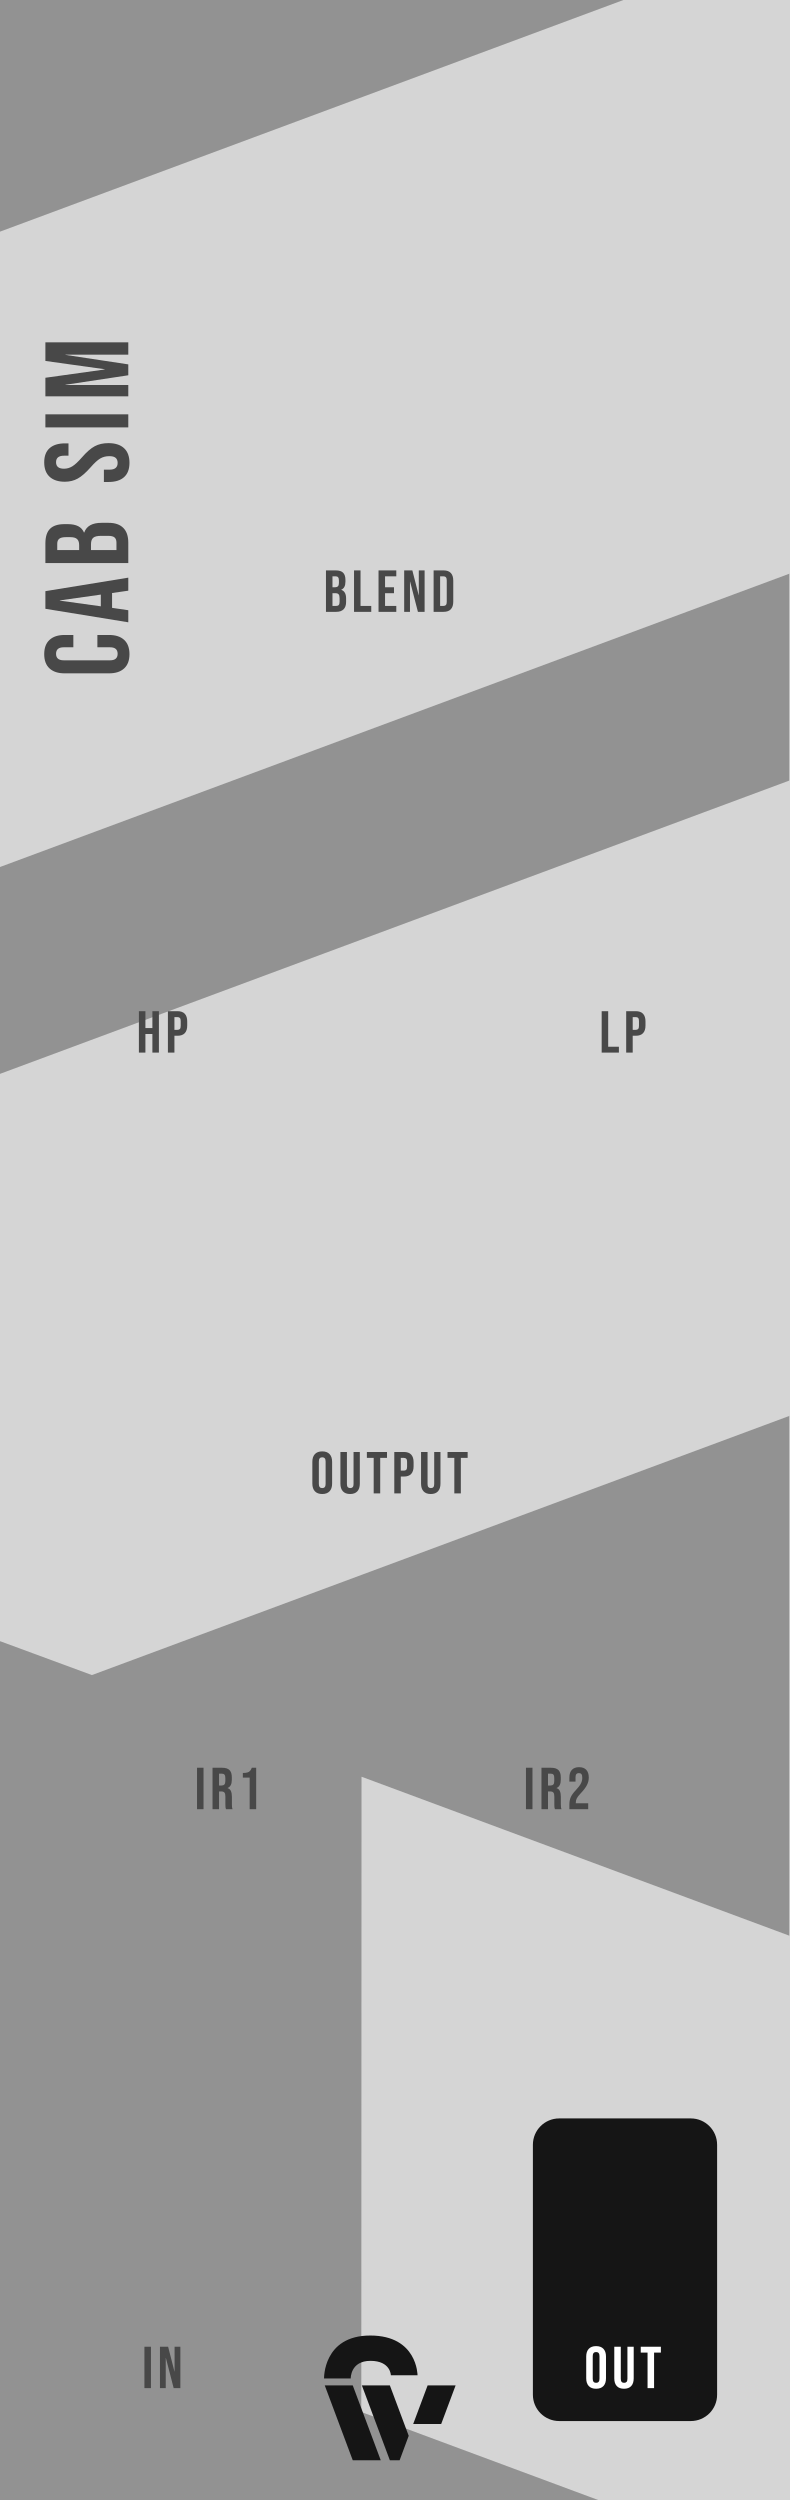
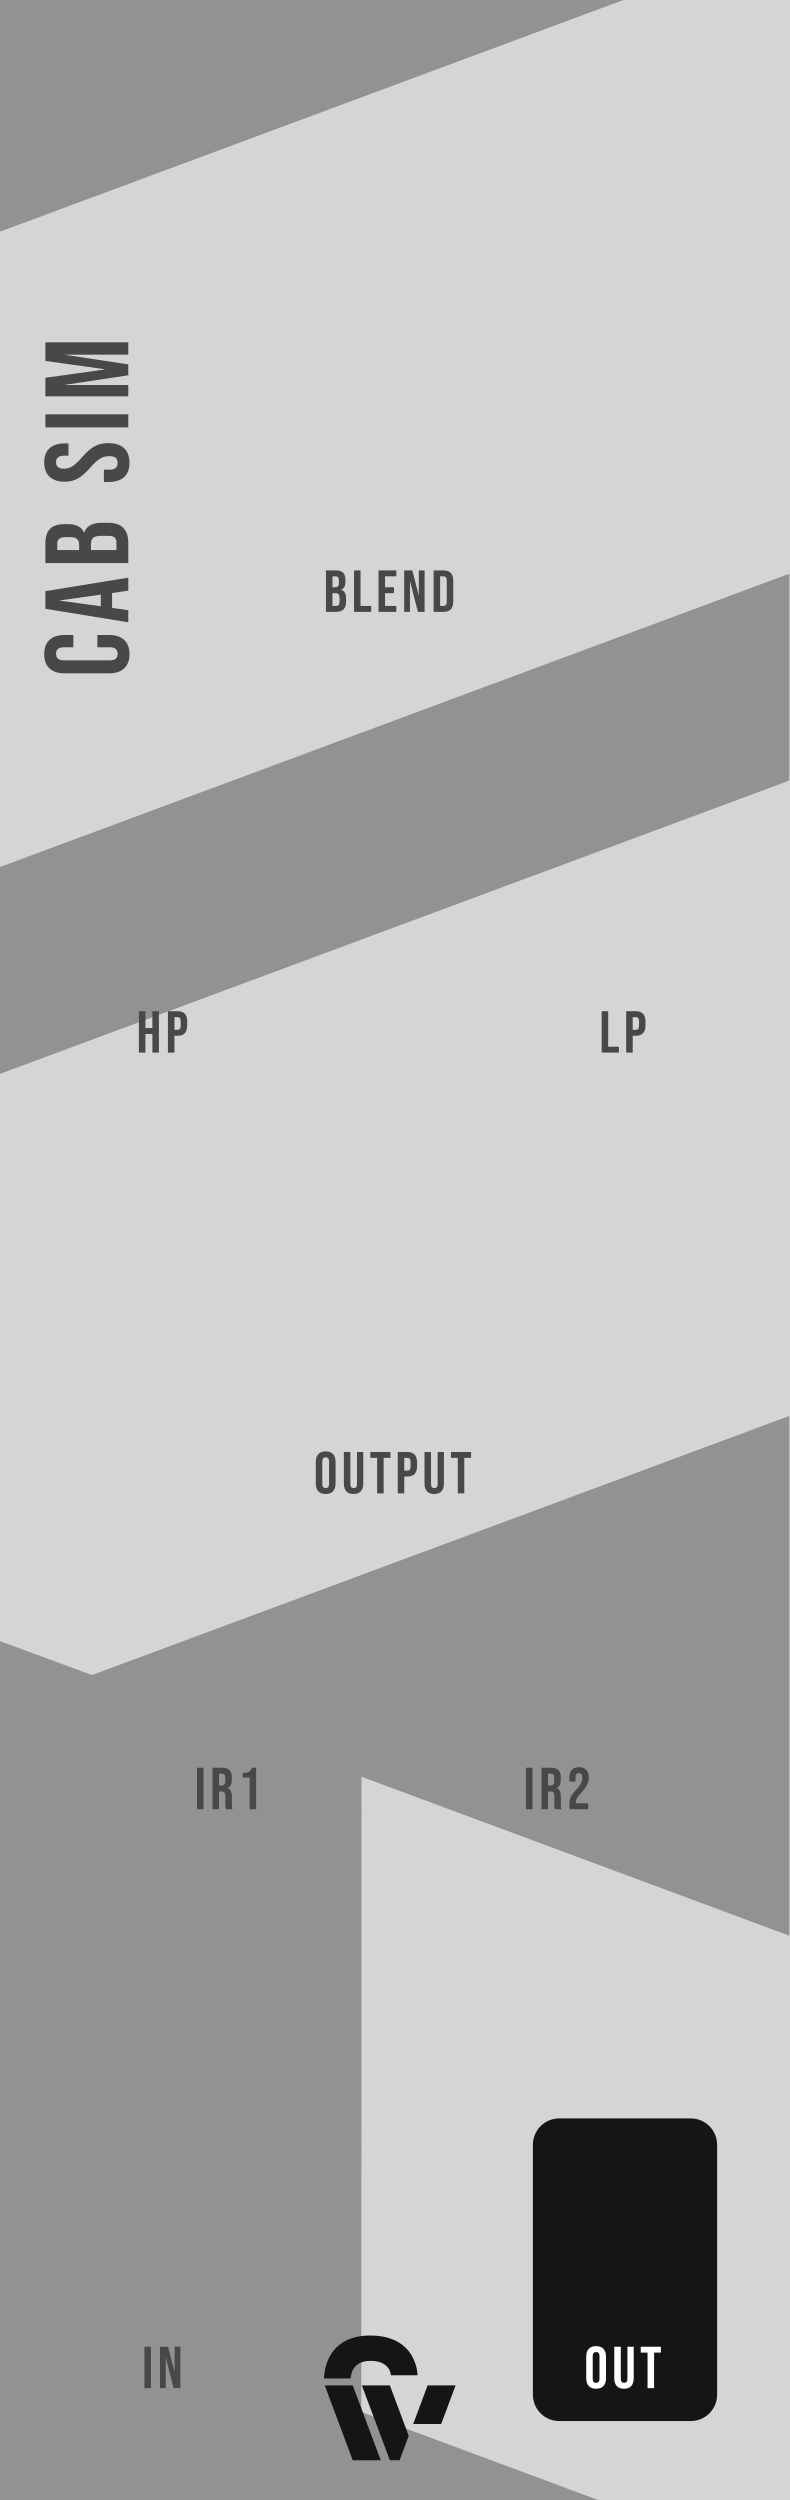
<svg xmlns="http://www.w3.org/2000/svg" width="120" height="380" viewBox="0 0 120 380">
  <g id="Group">
    <path id="Rectangle" fill="#929292" fill-rule="evenodd" stroke="none" d="M 0 380 L 120 380 L 120 0 L 0 0 Z" />
    <path id="Path-copy" fill="#d5d5d5" stroke="none" d="M 54.917 366.623 L 188.952 416.429 L 188.952 319.855 L 54.952 270.063 L 54.917 366.623 Z M -70.952 189.591 L -70.952 223.279 L 13.97 254.61 L 188.951 189.591 L 188.951 93.016 L -70.952 189.591 Z M -70.952 61.575 L -70.952 158.148 L 188.951 61.575 L 188.951 -35 L -70.952 61.575 Z" />
    <g id="Group-copy">
      <path id="Path" fill="#151515" stroke="none" d="M 57.873 373.961 L 53.618 373.961 L 49.362 362.58 L 53.618 362.58 L 57.873 373.961 Z" />
      <path id="path1" fill="#151515" stroke="none" d="M 60.743 373.961 L 59.259 373.961 L 55.003 362.58 L 59.259 362.58 L 62.124 370.243 L 60.743 373.961 Z" />
      <path id="path2" fill="#151515" stroke="none" d="M 67.06 368.45 L 69.254 362.58 L 64.999 362.58 L 62.805 368.448 L 67.06 368.45 Z" />
      <path id="path3" fill="#151515" stroke="none" d="M 63.466 361.038 L 59.412 361.038 C 59.412 361.038 59.382 358.849 56.311 358.849 C 53.24 358.849 53.309 361.53 53.309 361.53 L 49.255 361.53 C 49.255 361.53 49.103 355 56.279 355 C 63.454 355 63.466 361.038 63.466 361.038 Z" />
    </g>
  </g>
  <path id="Rounded-Rectangle" fill="#151515" fill-rule="evenodd" stroke="none" d="M 81 364 C 81 366.209 82.791 368 85 368 L 105 368 C 107.209 368 109 366.209 109 364 L 109 326 C 109 323.791 107.209 322 105 322 L 85 322 C 82.791 322 81 323.791 81 326 Z" />
  <path id="CAB-SIM" fill="#484848" fill-rule="evenodd" stroke="none" d="M 6.9 60.246 L 6.9 57.42 L 15.918 56.16 L 15.918 56.124 L 6.9 54.864 L 6.9 52.038 L 19.5 52.038 L 19.5 53.91 L 9.96 53.91 L 9.96 53.946 L 19.5 55.386 L 19.5 57.042 L 9.96 58.482 L 9.96 58.518 L 19.5 58.518 L 19.5 60.246 Z M 6.9 64.962 L 6.9 62.982 L 19.5 62.982 L 19.5 64.962 Z M 19.68 70.344 C 19.68 71.304 19.407 72.03 18.861 72.522 C 18.315 73.014 17.532 73.26 16.512 73.26 L 15.792 73.26 L 15.792 71.388 L 16.656 71.388 C 17.472 71.388 17.88 71.046 17.88 70.362 C 17.88 70.026 17.781 69.771 17.583 69.597 C 17.385 69.423 17.064 69.336 16.62 69.336 C 16.092 69.336 15.627 69.456 15.225 69.696 C 14.823 69.936 14.34 70.38 13.776 71.028 C 13.056 71.844 12.405 72.414 11.823 72.738 C 11.241 73.062 10.584 73.224 9.852 73.224 C 8.856 73.224 8.085 72.972 7.539 72.468 C 6.993 71.964 6.72 71.232 6.72 70.272 C 6.72 69.324 6.993 68.607 7.539 68.121 C 8.085 67.635 8.868 67.392 9.888 67.392 L 10.41 67.392 L 10.41 69.264 L 9.762 69.264 C 9.33 69.264 9.015 69.348 8.817 69.516 C 8.619 69.684 8.52 69.93 8.52 70.254 C 8.52 70.914 8.922 71.244 9.726 71.244 C 10.182 71.244 10.608 71.121 11.004 70.875 C 11.4 70.629 11.88 70.182 12.444 69.534 C 13.164 68.706 13.818 68.136 14.406 67.824 C 14.994 67.512 15.684 67.356 16.476 67.356 C 17.508 67.356 18.3 67.611 18.852 68.121 C 19.404 68.631 19.68 69.372 19.68 70.344 Z M 6.9 85.59 L 6.9 82.602 C 6.9 81.582 7.137 80.838 7.611 80.37 C 8.085 79.902 8.814 79.668 9.798 79.668 L 10.302 79.668 C 10.95 79.668 11.478 79.773 11.886 79.983 C 12.294 80.193 12.588 80.514 12.768 80.946 L 12.804 80.946 C 13.14 79.962 14.016 79.47 15.432 79.47 L 16.512 79.47 C 17.484 79.47 18.225 79.725 18.735 80.235 C 19.245 80.745 19.5 81.492 19.5 82.476 L 19.5 85.59 Z M 12.03 82.836 C 12.03 82.44 11.928 82.143 11.724 81.945 C 11.52 81.747 11.178 81.648 10.698 81.648 L 9.996 81.648 C 9.54 81.648 9.21 81.729 9.006 81.891 C 8.802 82.053 8.7 82.308 8.7 82.656 L 8.7 83.61 L 12.03 83.61 Z M 17.7 82.476 C 17.7 82.128 17.607 81.87 17.421 81.702 C 17.235 81.534 16.914 81.45 16.458 81.45 L 15.36 81.45 C 14.784 81.45 14.385 81.549 14.163 81.747 C 13.941 81.945 13.83 82.272 13.83 82.728 L 13.83 83.61 L 17.7 83.61 Z M 6.9 92.538 L 6.9 89.856 L 19.5 87.804 L 19.5 89.784 L 16.998 90.144 L 17.034 90.144 L 17.034 92.394 L 19.5 92.754 L 19.5 94.59 Z M 15.324 90.378 L 9.096 91.26 L 9.096 91.296 L 15.324 92.16 Z M 19.68 99.432 C 19.68 100.38 19.41 101.103 18.87 101.601 C 18.33 102.099 17.568 102.348 16.584 102.348 L 9.816 102.348 C 8.832 102.348 8.07 102.099 7.53 101.601 C 6.99 101.103 6.72 100.38 6.72 99.432 C 6.72 98.484 6.99 97.761 7.53 97.263 C 8.07 96.765 8.832 96.516 9.816 96.516 L 11.148 96.516 L 11.148 98.388 L 9.69 98.388 C 8.91 98.388 8.52 98.718 8.52 99.378 C 8.52 100.038 8.91 100.368 9.69 100.368 L 16.728 100.368 C 17.496 100.368 17.88 100.038 17.88 99.378 C 17.88 98.718 17.496 98.388 16.728 98.388 L 14.802 98.388 L 14.802 96.516 L 16.584 96.516 C 17.568 96.516 18.33 96.765 18.87 97.263 C 19.41 97.761 19.68 98.484 19.68 99.432 Z" />
  <g id="g1">
    <path id="BLEND" fill="#484848" fill-rule="evenodd" stroke="none" d="M 65.908 86.7 L 67.42 86.7 C 67.912 86.7 68.281 86.832 68.527 87.096 C 68.773 87.36 68.896 87.747 68.896 88.257 L 68.896 91.443 C 68.896 91.953 68.773 92.34 68.527 92.604 C 68.281 92.868 67.912 93 67.42 93 L 65.908 93 Z M 67.402 92.1 C 67.564 92.1 67.688 92.052 67.775 91.956 C 67.863 91.86 67.906 91.704 67.906 91.488 L 67.906 88.212 C 67.906 87.996 67.863 87.84 67.775 87.744 C 67.688 87.648 67.564 87.6 67.402 87.6 L 66.898 87.6 L 66.898 92.1 Z M 61.435 86.7 L 62.677 86.7 L 63.64 90.471 L 63.658 90.471 L 63.658 86.7 L 64.54 86.7 L 64.54 93 L 63.523 93 L 62.335 88.401 L 62.317 88.401 L 62.317 93 L 61.435 93 Z M 57.538 86.7 L 60.238 86.7 L 60.238 87.6 L 58.528 87.6 L 58.528 89.265 L 59.887 89.265 L 59.887 90.165 L 58.528 90.165 L 58.528 92.1 L 60.238 92.1 L 60.238 93 L 57.538 93 Z M 53.812 86.7 L 54.802 86.7 L 54.802 92.1 L 56.431 92.1 L 56.431 93 L 53.812 93 Z M 49.546 86.7 L 51.04 86.7 C 51.55 86.7 51.922 86.819 52.156 87.056 C 52.39 87.293 52.507 87.657 52.507 88.149 L 52.507 88.401 C 52.507 88.725 52.455 88.989 52.349 89.193 C 52.244 89.397 52.084 89.544 51.868 89.634 L 51.868 89.652 C 52.36 89.82 52.606 90.258 52.606 90.966 L 52.606 91.506 C 52.606 91.992 52.478 92.362 52.223 92.617 C 51.968 92.872 51.595 93 51.103 93 L 49.546 93 Z M 50.923 89.265 C 51.121 89.265 51.27 89.214 51.368 89.112 C 51.467 89.01 51.517 88.839 51.517 88.599 L 51.517 88.248 C 51.517 88.02 51.477 87.855 51.395 87.753 C 51.314 87.651 51.187 87.6 51.013 87.6 L 50.536 87.6 L 50.536 89.265 Z M 51.103 92.1 C 51.277 92.1 51.406 92.053 51.49 91.961 C 51.574 91.867 51.616 91.707 51.616 91.479 L 51.616 90.93 C 51.616 90.642 51.567 90.443 51.467 90.332 C 51.368 90.22 51.205 90.165 50.977 90.165 L 50.536 90.165 L 50.536 92.1 Z" />
    <path id="HP" fill="#484848" fill-rule="evenodd" stroke="none" d="M 25.522 153.7 L 26.98 153.7 C 27.472 153.7 27.841 153.832 28.087 154.096 C 28.333 154.36 28.456 154.747 28.456 155.257 L 28.456 155.878 C 28.456 156.388 28.333 156.775 28.087 157.039 C 27.841 157.303 27.472 157.435 26.98 157.435 L 26.512 157.435 L 26.512 160 L 25.522 160 Z M 26.98 156.535 C 27.142 156.535 27.264 156.49 27.345 156.4 C 27.426 156.31 27.466 156.157 27.466 155.941 L 27.466 155.194 C 27.466 154.978 27.426 154.825 27.345 154.735 C 27.264 154.645 27.142 154.6 26.98 154.6 L 26.512 154.6 L 26.512 156.535 Z M 21.112 153.7 L 22.102 153.7 L 22.102 156.265 L 23.164 156.265 L 23.164 153.7 L 24.154 153.7 L 24.154 160 L 23.164 160 L 23.164 157.165 L 22.102 157.165 L 22.102 160 L 21.112 160 Z" />
    <path id="LP" fill="#484848" fill-rule="evenodd" stroke="none" d="M 95.18 153.7 L 96.638 153.7 C 97.13 153.7 97.499 153.832 97.745 154.096 C 97.991 154.36 98.114 154.747 98.114 155.257 L 98.114 155.878 C 98.114 156.388 97.991 156.775 97.745 157.039 C 97.499 157.303 97.13 157.435 96.638 157.435 L 96.17 157.435 L 96.17 160 L 95.18 160 Z M 96.638 156.535 C 96.8 156.535 96.922 156.49 97.003 156.4 C 97.084 156.31 97.124 156.157 97.124 155.941 L 97.124 155.194 C 97.124 154.978 97.084 154.825 97.003 154.735 C 96.922 154.645 96.8 154.6 96.638 154.6 L 96.17 154.6 L 96.17 156.535 Z M 91.454 153.7 L 92.444 153.7 L 92.444 159.1 L 94.073 159.1 L 94.073 160 L 91.454 160 Z" />
-     <path id="OUTPUT" fill="#484848" fill-rule="evenodd" stroke="none" d="M 69.058 221.6 L 68.023 221.6 L 68.023 220.7 L 71.083 220.7 L 71.083 221.6 L 70.048 221.6 L 70.048 227 L 69.058 227 Z M 65.476 227.09 C 64.996 227.09 64.63 226.954 64.378 226.68 C 64.126 226.408 64 226.016 64 225.506 L 64 220.7 L 64.99 220.7 L 64.99 225.578 C 64.99 225.794 65.034 225.95 65.12 226.046 C 65.208 226.142 65.332 226.19 65.494 226.19 C 65.656 226.19 65.781 226.142 65.868 226.046 C 65.954 225.95 65.998 225.794 65.998 225.578 L 65.998 220.7 L 66.952 220.7 L 66.952 225.506 C 66.952 226.016 66.826 226.408 66.574 226.68 C 66.322 226.954 65.956 227.09 65.476 227.09 Z M 59.932 220.7 L 61.39 220.7 C 61.882 220.7 62.251 220.832 62.497 221.096 C 62.743 221.36 62.866 221.747 62.866 222.257 L 62.866 222.878 C 62.866 223.388 62.743 223.775 62.497 224.039 C 62.251 224.303 61.882 224.435 61.39 224.435 L 60.922 224.435 L 60.922 227 L 59.932 227 Z M 61.39 223.535 C 61.552 223.535 61.673 223.49 61.755 223.4 C 61.836 223.31 61.876 223.157 61.876 222.941 L 61.876 222.194 C 61.876 221.978 61.836 221.825 61.755 221.735 C 61.673 221.645 61.552 221.6 61.39 221.6 L 60.922 221.6 L 60.922 223.535 Z M 56.8 221.6 L 55.765 221.6 L 55.765 220.7 L 58.825 220.7 L 58.825 221.6 L 57.79 221.6 L 57.79 227 L 56.8 227 Z M 53.218 227.09 C 52.738 227.09 52.372 226.954 52.12 226.68 C 51.868 226.408 51.742 226.016 51.742 225.506 L 51.742 220.7 L 52.732 220.7 L 52.732 225.578 C 52.732 225.794 52.775 225.95 52.862 226.046 C 52.95 226.142 53.074 226.19 53.236 226.19 C 53.398 226.19 53.522 226.142 53.61 226.046 C 53.697 225.95 53.74 225.794 53.74 225.578 L 53.74 220.7 L 54.694 220.7 L 54.694 225.506 C 54.694 226.016 54.568 226.408 54.316 226.68 C 54.064 226.954 53.698 227.09 53.218 227.09 Z M 48.979 227.09 C 48.493 227.09 48.121 226.952 47.863 226.676 C 47.605 226.4 47.476 226.01 47.476 225.506 L 47.476 222.194 C 47.476 221.69 47.605 221.3 47.863 221.024 C 48.121 220.748 48.493 220.61 48.979 220.61 C 49.465 220.61 49.837 220.748 50.095 221.024 C 50.353 221.3 50.482 221.69 50.482 222.194 L 50.482 225.506 C 50.482 226.01 50.353 226.4 50.095 226.676 C 49.837 226.952 49.465 227.09 48.979 227.09 Z M 48.979 226.19 C 49.321 226.19 49.492 225.983 49.492 225.569 L 49.492 222.131 C 49.492 221.717 49.321 221.51 48.979 221.51 C 48.637 221.51 48.466 221.717 48.466 222.131 L 48.466 225.569 C 48.466 225.983 48.637 226.19 48.979 226.19 Z" />
+     <path id="OUTPUT" fill="#484848" fill-rule="evenodd" stroke="none" d="M 69.582 221.6 L 68.547 221.6 L 68.547 220.7 L 71.607 220.7 L 71.607 221.6 L 70.572 221.6 L 70.572 227 L 69.582 227 Z M 66 227.09 C 65.52 227.09 65.154 226.954 64.902 226.68 C 64.65 226.408 64.524 226.016 64.524 225.506 L 64.524 220.7 L 65.514 220.7 L 65.514 225.578 C 65.514 225.794 65.558 225.95 65.645 226.046 C 65.732 226.142 65.856 226.19 66.018 226.19 C 66.18 226.19 66.305 226.142 66.392 226.046 C 66.478 225.95 66.522 225.794 66.522 225.578 L 66.522 220.7 L 67.476 220.7 L 67.476 225.506 C 67.476 226.016 67.35 226.408 67.098 226.68 C 66.846 226.954 66.48 227.09 66 227.09 Z M 60.456 220.7 L 61.914 220.7 C 62.406 220.7 62.775 220.832 63.021 221.096 C 63.267 221.36 63.39 221.747 63.39 222.257 L 63.39 222.878 C 63.39 223.388 63.267 223.775 63.021 224.039 C 62.775 224.303 62.406 224.435 61.914 224.435 L 61.446 224.435 L 61.446 227 L 60.456 227 Z M 61.914 223.535 C 62.076 223.535 62.198 223.49 62.279 223.4 C 62.36 223.31 62.4 223.157 62.4 222.941 L 62.4 222.194 C 62.4 221.978 62.36 221.825 62.279 221.735 C 62.198 221.645 62.076 221.6 61.914 221.6 L 61.446 221.6 L 61.446 223.535 Z M 57.324 221.6 L 56.289 221.6 L 56.289 220.7 L 59.349 220.7 L 59.349 221.6 L 58.314 221.6 L 58.314 227 L 57.324 227 Z M 53.742 227.09 C 53.262 227.09 52.896 226.954 52.644 226.68 C 52.392 226.408 52.266 226.016 52.266 225.506 L 52.266 220.7 L 53.256 220.7 L 53.256 225.578 C 53.256 225.794 53.3 225.95 53.387 226.046 C 53.474 226.142 53.598 226.19 53.76 226.19 C 53.922 226.19 54.047 226.142 54.134 226.046 C 54.221 225.95 54.264 225.794 54.264 225.578 L 54.264 220.7 L 55.218 220.7 L 55.218 225.506 C 55.218 226.016 55.092 226.408 54.84 226.68 C 54.588 226.954 54.222 227.09 53.742 227.09 Z M 49.503 227.09 C 49.017 227.09 48.645 226.952 48.387 226.676 C 48.129 226.4 48 226.01 48 225.506 L 48 222.194 C 48 221.69 48.129 221.3 48.387 221.024 C 48.645 220.748 49.017 220.61 49.503 220.61 C 49.989 220.61 50.361 220.748 50.619 221.024 C 50.877 221.3 51.006 221.69 51.006 222.194 L 51.006 225.506 C 51.006 226.01 50.877 226.4 50.619 226.676 C 50.361 226.952 49.989 227.09 49.503 227.09 Z M 49.503 226.19 C 49.845 226.19 50.016 225.983 50.016 225.569 L 50.016 222.131 C 50.016 221.717 49.845 221.51 49.503 221.51 C 49.161 221.51 48.99 221.717 48.99 222.131 L 48.99 225.569 C 48.99 225.983 49.161 226.19 49.503 226.19 Z" />
    <path id="IR1" fill="#484848" fill-rule="evenodd" stroke="none" d="M 37.948 270.194 L 36.912 270.194 L 36.912 269.492 C 37.195 269.492 37.421 269.468 37.592 269.42 C 37.763 269.372 37.899 269.293 38.001 269.182 C 38.103 269.07 38.194 268.91 38.272 268.7 L 38.938 268.7 L 38.938 275 L 37.948 275 Z M 32.305 268.7 L 33.772 268.7 C 34.282 268.7 34.654 268.818 34.888 269.055 C 35.122 269.293 35.238 269.657 35.238 270.149 L 35.238 270.536 C 35.238 271.19 35.023 271.604 34.59 271.778 L 34.59 271.796 C 34.831 271.868 35 272.015 35.099 272.237 C 35.198 272.459 35.248 272.756 35.248 273.128 L 35.248 274.235 C 35.248 274.415 35.254 274.56 35.265 274.672 C 35.278 274.783 35.307 274.892 35.355 275 L 34.347 275 C 34.312 274.898 34.287 274.802 34.276 274.712 C 34.264 274.622 34.258 274.46 34.258 274.226 L 34.258 273.074 C 34.258 272.786 34.211 272.585 34.118 272.471 C 34.025 272.357 33.865 272.3 33.637 272.3 L 33.294 272.3 L 33.294 275 L 32.305 275 Z M 33.654 271.4 C 33.853 271.4 34.001 271.349 34.1 271.247 C 34.199 271.145 34.249 270.974 34.249 270.734 L 34.249 270.248 C 34.249 270.02 34.208 269.855 34.127 269.753 C 34.046 269.651 33.919 269.6 33.744 269.6 L 33.294 269.6 L 33.294 271.4 Z M 29.947 268.7 L 30.937 268.7 L 30.937 275 L 29.947 275 Z" />
    <path id="IR2" fill="#484848" fill-rule="evenodd" stroke="none" d="M 86.544 274.316 C 86.544 273.866 86.616 273.48 86.759 273.159 C 86.904 272.839 87.161 272.483 87.534 272.093 C 87.9 271.703 88.153 271.37 88.294 271.094 C 88.435 270.818 88.506 270.53 88.506 270.23 C 88.506 269.96 88.462 269.772 88.375 269.667 C 88.288 269.562 88.16 269.51 87.993 269.51 C 87.65 269.51 87.48 269.717 87.48 270.131 L 87.48 270.806 L 86.544 270.806 L 86.544 270.194 C 86.544 269.684 86.669 269.293 86.922 269.02 C 87.174 268.746 87.539 268.61 88.02 268.61 C 88.5 268.61 88.866 268.746 89.118 269.02 C 89.369 269.293 89.495 269.684 89.495 270.194 C 89.495 270.578 89.404 270.953 89.221 271.319 C 89.038 271.685 88.722 272.105 88.272 272.579 C 87.978 272.891 87.78 273.145 87.677 273.34 C 87.576 273.534 87.524 273.743 87.524 273.965 L 87.524 274.1 L 89.406 274.1 L 89.406 275 L 86.544 275 Z M 82.304 268.7 L 83.772 268.7 C 84.282 268.7 84.653 268.818 84.887 269.055 C 85.121 269.293 85.239 269.657 85.239 270.149 L 85.239 270.536 C 85.239 271.19 85.022 271.604 84.591 271.778 L 84.591 271.796 C 84.831 271.868 85 272.015 85.099 272.237 C 85.198 272.459 85.247 272.756 85.247 273.128 L 85.247 274.235 C 85.247 274.415 85.254 274.56 85.266 274.672 C 85.277 274.783 85.308 274.892 85.355 275 L 84.348 275 C 84.312 274.898 84.287 274.802 84.275 274.712 C 84.264 274.622 84.257 274.46 84.257 274.226 L 84.257 273.074 C 84.257 272.786 84.211 272.585 84.118 272.471 C 84.025 272.357 83.865 272.3 83.636 272.3 L 83.295 272.3 L 83.295 275 L 82.304 275 Z M 83.655 271.4 C 83.853 271.4 84.001 271.349 84.1 271.247 C 84.199 271.145 84.248 270.974 84.248 270.734 L 84.248 270.248 C 84.248 270.02 84.208 269.855 84.127 269.753 C 84.046 269.651 83.919 269.6 83.744 269.6 L 83.295 269.6 L 83.295 271.4 Z M 79.947 268.7 L 80.937 268.7 L 80.937 275 L 79.947 275 Z" />
    <path id="IN" fill="#484848" fill-rule="evenodd" stroke="none" d="M 24.312 356.7 L 25.554 356.7 L 26.517 360.471 L 26.535 360.471 L 26.535 356.7 L 27.416 356.7 L 27.416 363 L 26.399 363 L 25.212 358.401 L 25.194 358.401 L 25.194 363 L 24.312 363 Z M 21.953 356.7 L 22.944 356.7 L 22.944 363 L 21.953 363 Z" />
    <path id="OUT" fill="#ffffff" fill-rule="evenodd" stroke="none" d="M 98.429 357.6 L 97.394 357.6 L 97.394 356.7 L 100.454 356.7 L 100.454 357.6 L 99.419 357.6 L 99.419 363 L 98.429 363 Z M 94.847 363.09 C 94.367 363.09 94.001 362.953 93.749 362.681 C 93.497 362.408 93.371 362.016 93.371 361.506 L 93.371 356.7 L 94.361 356.7 L 94.361 361.578 C 94.361 361.794 94.405 361.95 94.492 362.046 C 94.578 362.142 94.703 362.19 94.865 362.19 C 95.027 362.19 95.151 362.142 95.239 362.046 C 95.326 361.95 95.369 361.794 95.369 361.578 L 95.369 356.7 L 96.323 356.7 L 96.323 361.506 C 96.323 362.016 96.197 362.408 95.945 362.681 C 95.693 362.953 95.327 363.09 94.847 363.09 Z M 90.608 363.09 C 90.122 363.09 89.75 362.952 89.492 362.676 C 89.234 362.4 89.105 362.01 89.105 361.506 L 89.105 358.194 C 89.105 357.69 89.234 357.3 89.492 357.024 C 89.75 356.748 90.122 356.61 90.608 356.61 C 91.094 356.61 91.466 356.748 91.724 357.024 C 91.982 357.3 92.111 357.69 92.111 358.194 L 92.111 361.506 C 92.111 362.01 91.982 362.4 91.724 362.676 C 91.466 362.952 91.094 363.09 90.608 363.09 Z M 90.608 362.19 C 90.95 362.19 91.121 361.983 91.121 361.569 L 91.121 358.131 C 91.121 357.717 90.95 357.51 90.608 357.51 C 90.266 357.51 90.095 357.717 90.095 358.131 L 90.095 361.569 C 90.095 361.983 90.266 362.19 90.608 362.19 Z" />
  </g>
</svg>
